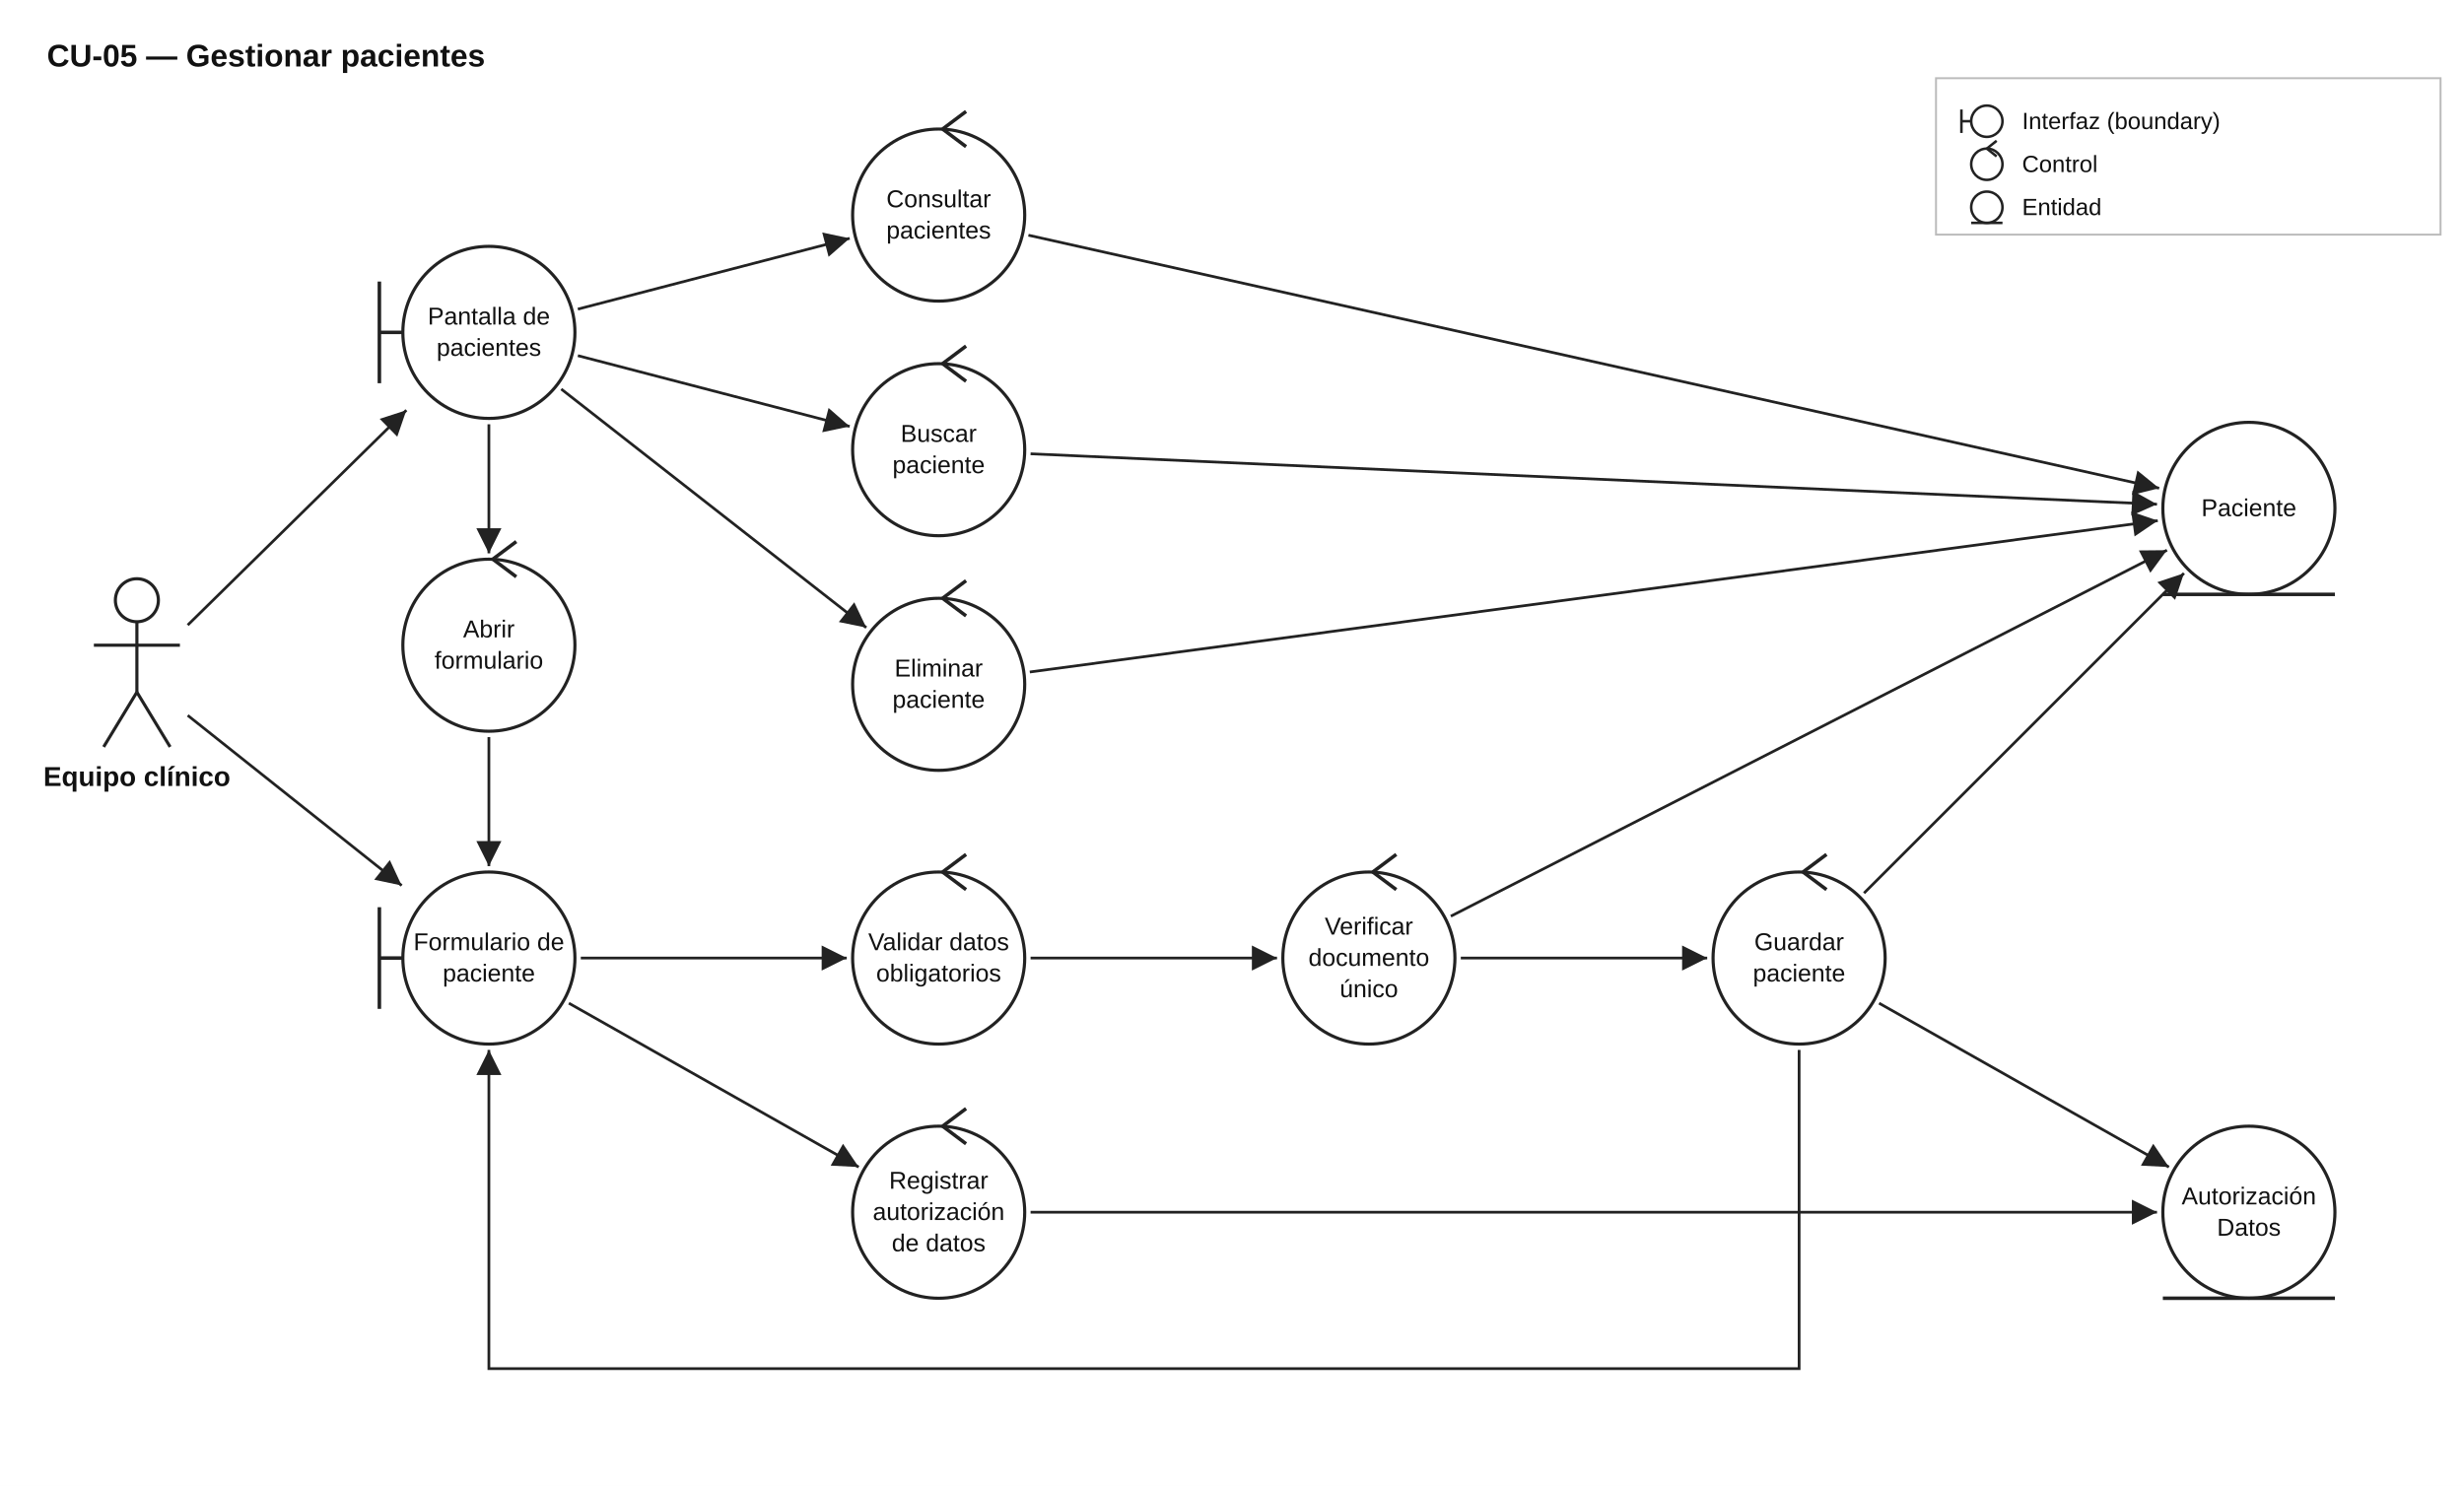
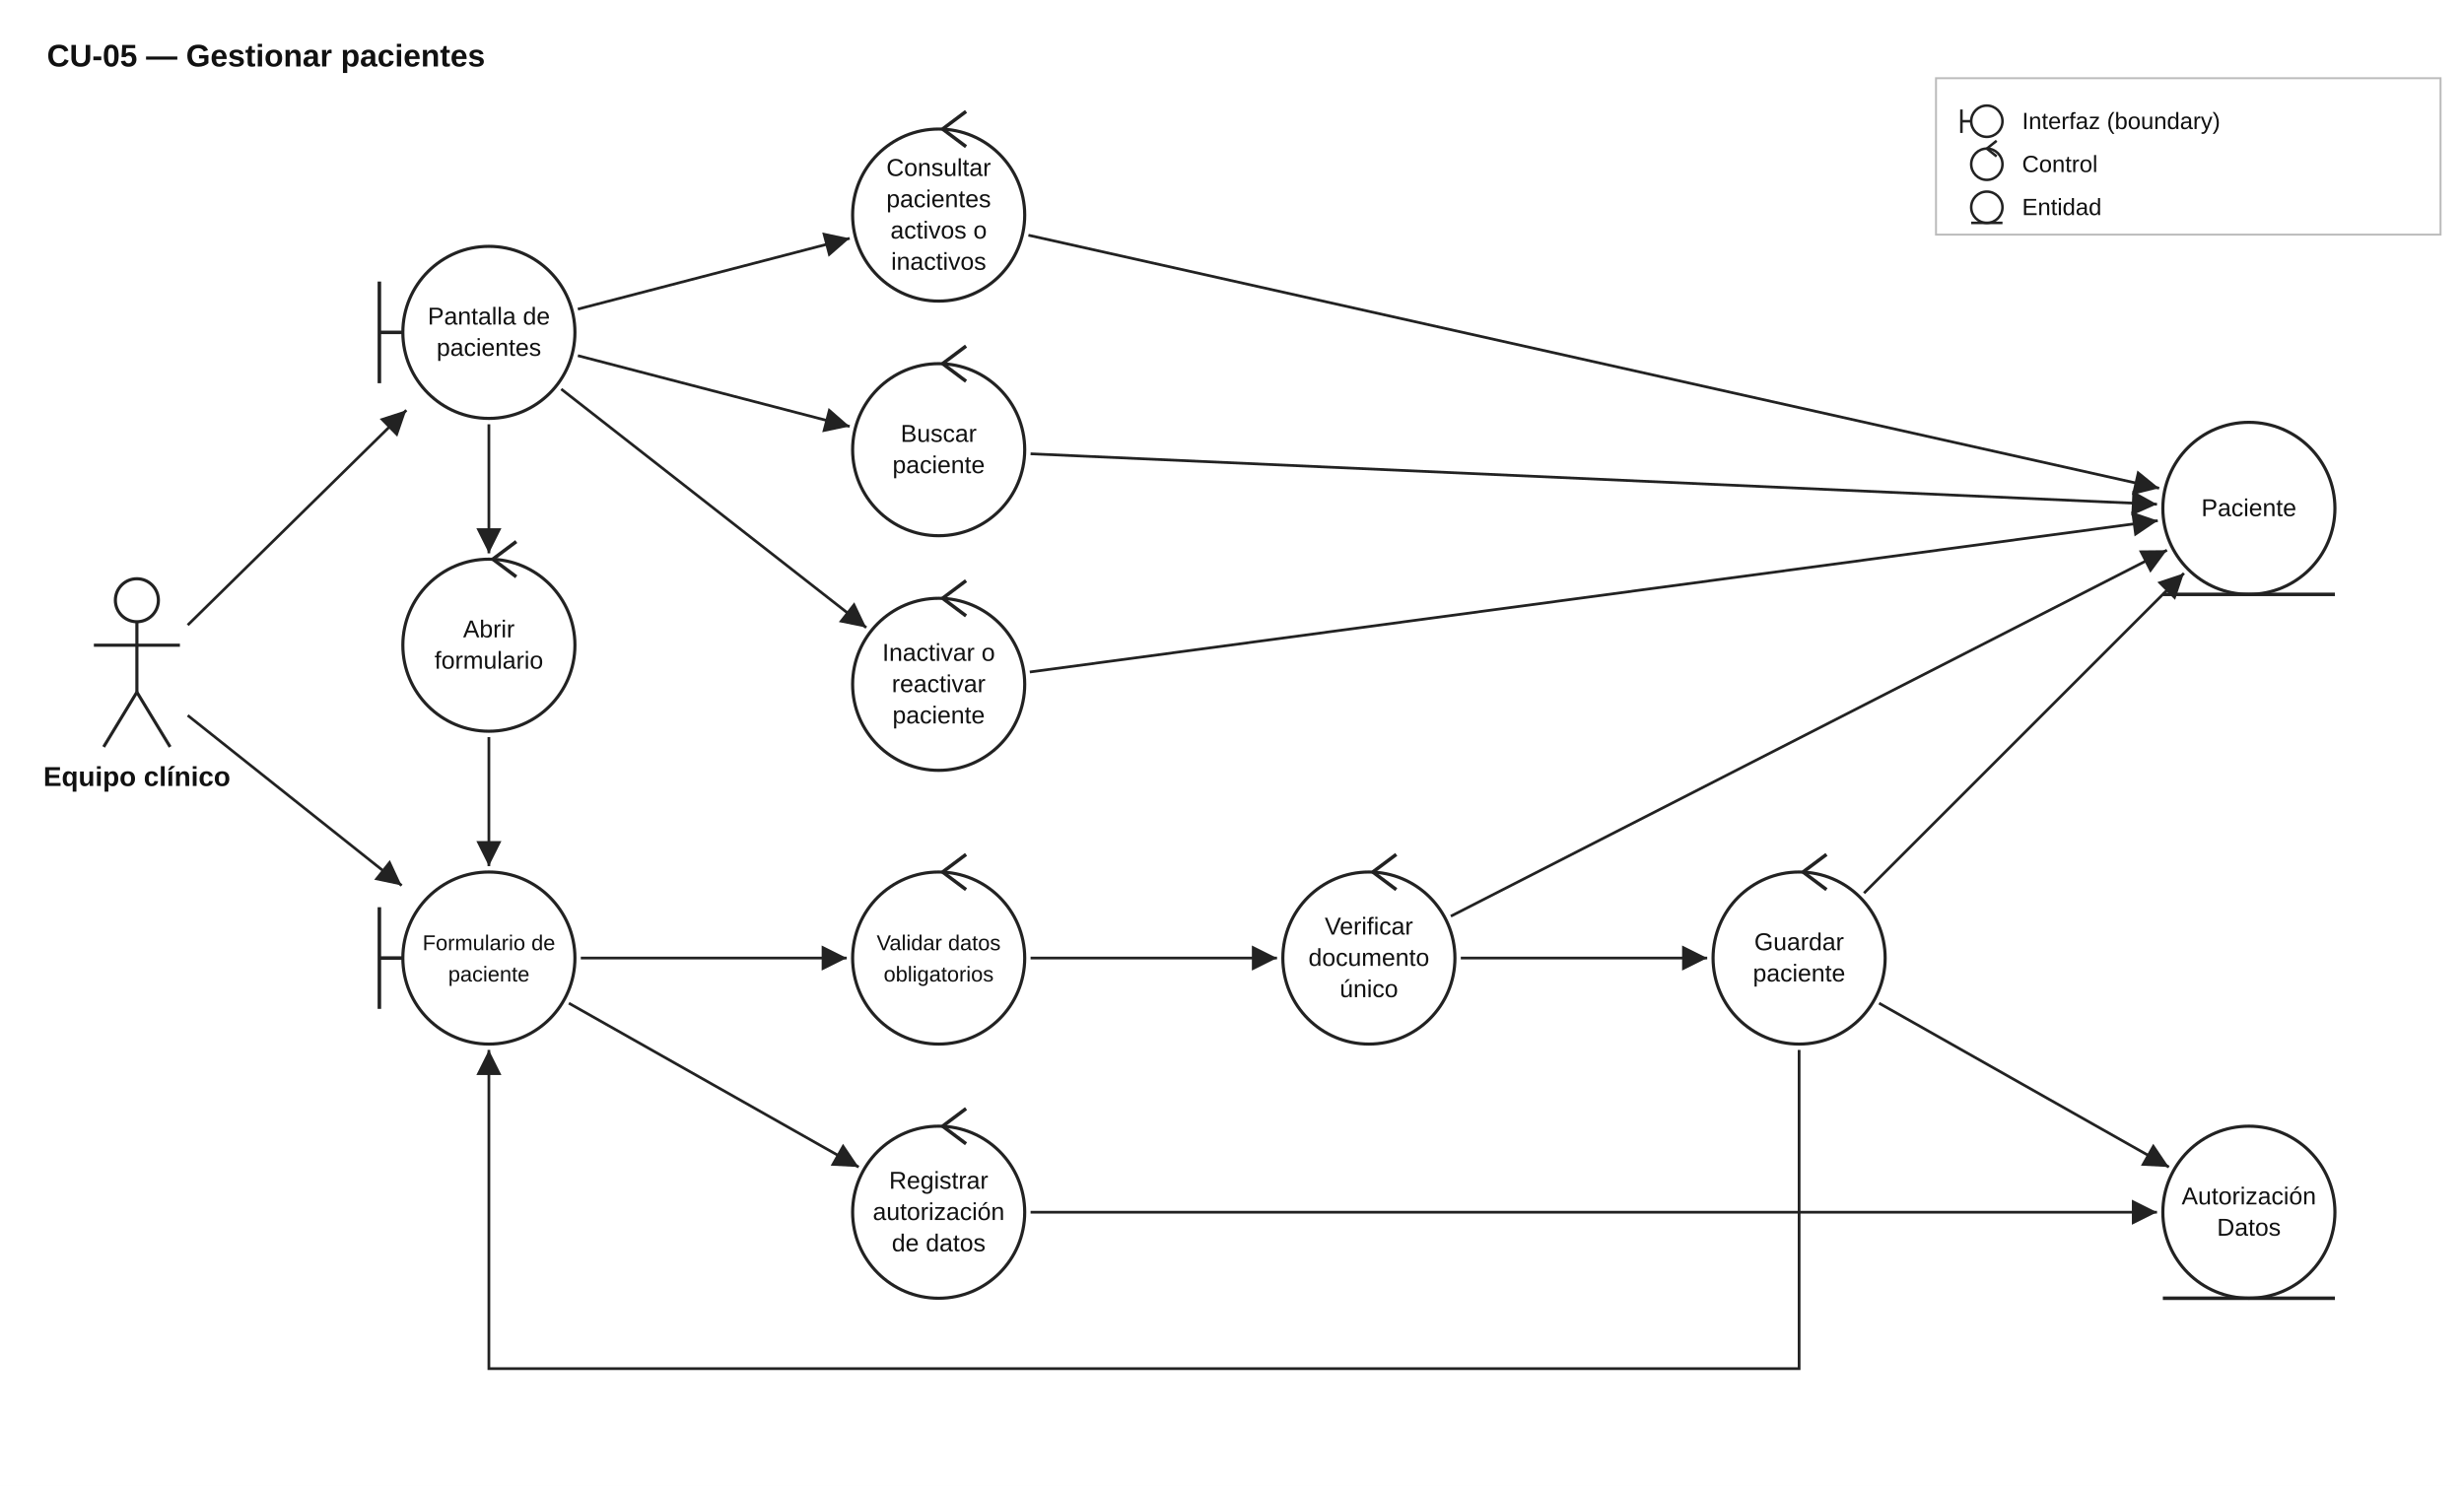
<svg xmlns="http://www.w3.org/2000/svg" width="1260" height="760" viewBox="0 0 1260 760">
  <defs>
    <marker id="ar" viewBox="0 0 12 12" refX="11" refY="6" markerWidth="11" markerHeight="11" orient="auto-start-reverse">
      <path d="M1,1 L11,6 L1,11 Z" fill="#222" />
    </marker>
  </defs>
  <rect width="1260" height="760" fill="#fff" />
  <text x="24.0" y="34.0" font-family="Liberation Sans, Arial, Helvetica, sans-serif" font-size="16" font-weight="bold" font-style="normal" text-anchor="start" fill="#111">CU-05 — Gestionar pacientes</text>
  <path d="M96.0,319.7 L207.8,209.8" fill="none" stroke="#222" stroke-width="1.4" marker-end="url(#ar)" />
  <path d="M96.0,365.9 L205.4,452.9" fill="none" stroke="#222" stroke-width="1.4" marker-end="url(#ar)" />
  <path d="M295.5,158.1 L434.5,121.9" fill="none" stroke="#222" stroke-width="1.4" marker-end="url(#ar)" />
  <path d="M295.5,181.9 L434.5,218.1" fill="none" stroke="#222" stroke-width="1.4" marker-end="url(#ar)" />
  <path d="M287.0,199.0 L443.0,321.0" fill="none" stroke="#222" stroke-width="1.4" marker-end="url(#ar)" />
  <path d="M250.0,217.0 L250.0,283.0" fill="none" stroke="#222" stroke-width="1.4" marker-end="url(#ar)" />
  <path d="M250.0,377.0 L250.0,443.0" fill="none" stroke="#222" stroke-width="1.4" marker-end="url(#ar)" />
  <path d="M525.9,120.3 L1104.1,249.7" fill="none" stroke="#222" stroke-width="1.4" marker-end="url(#ar)" />
  <path d="M527.0,232.1 L1103.0,257.9" fill="none" stroke="#222" stroke-width="1.4" marker-end="url(#ar)" />
  <path d="M526.6,343.7 L1103.4,266.3" fill="none" stroke="#222" stroke-width="1.4" marker-end="url(#ar)" />
  <path d="M297.0,490.0 L433.0,490.0" fill="none" stroke="#222" stroke-width="1.4" marker-end="url(#ar)" />
  <path d="M527.0,490.0 L653.0,490.0" fill="none" stroke="#222" stroke-width="1.4" marker-end="url(#ar)" />
  <path d="M741.9,468.6 L1108.1,281.4" fill="none" stroke="#222" stroke-width="1.4" marker-end="url(#ar)" />
  <path d="M747.0,490.0 L873.0,490.0" fill="none" stroke="#222" stroke-width="1.4" marker-end="url(#ar)" />
  <path d="M953.2,456.8 L1116.8,293.2" fill="none" stroke="#222" stroke-width="1.4" marker-end="url(#ar)" />
  <path d="M960.9,513.1 L1109.1,596.9" fill="none" stroke="#222" stroke-width="1.4" marker-end="url(#ar)" />
  <path d="M290.9,513.1 L439.1,596.9" fill="none" stroke="#222" stroke-width="1.4" marker-end="url(#ar)" />
  <path d="M527.0,620.0 L1103.0,620.0" fill="none" stroke="#222" stroke-width="1.4" marker-end="url(#ar)" />
  <path d="M920.0,537.0 L920.0,700.0 L250.0,700.0 L250.0,537.0" fill="none" stroke="#222" stroke-width="1.4" marker-end="url(#ar)" />
  <circle cx="70" cy="307" r="11" fill="#fff" stroke="#222" stroke-width="1.6" />
  <line x1="70" y1="318" x2="70" y2="354" stroke="#222" stroke-width="1.6" />
  <line x1="48" y1="330" x2="92" y2="330" stroke="#222" stroke-width="1.6" />
  <line x1="70" y1="354" x2="53" y2="382" stroke="#222" stroke-width="1.6" />
  <line x1="70" y1="354" x2="87" y2="382" stroke="#222" stroke-width="1.6" />
  <text x="70.0" y="402.0" font-family="Liberation Sans, Arial, Helvetica, sans-serif" font-size="14" font-weight="bold" font-style="normal" text-anchor="middle" fill="#111">Equipo clínico</text>
  <circle cx="250" cy="170" r="44" fill="#fff" stroke="#222" stroke-width="1.6" />
  <line x1="194" y1="144" x2="194" y2="196" stroke="#222" stroke-width="1.8" />
  <line x1="194" y1="170" x2="206" y2="170" stroke="#222" stroke-width="1.8" />
  <text x="250.0" y="166.0" font-family="Liberation Sans, Arial, Helvetica, sans-serif" font-size="12.5" font-weight="normal" font-style="normal" text-anchor="middle" fill="#111">Pantalla de</text>
  <text x="250.0" y="182.0" font-family="Liberation Sans, Arial, Helvetica, sans-serif" font-size="12.5" font-weight="normal" font-style="normal" text-anchor="middle" fill="#111">pacientes</text>
  <circle cx="250" cy="330" r="44" fill="#fff" stroke="#222" stroke-width="1.6" />
  <path d="M252,286 L264,277 M252,286 L264,295" fill="none" stroke="#222" stroke-width="1.8" />
  <text x="250.0" y="326.0" font-family="Liberation Sans, Arial, Helvetica, sans-serif" font-size="12.5" font-weight="normal" font-style="normal" text-anchor="middle" fill="#111">Abrir</text>
  <text x="250.0" y="342.0" font-family="Liberation Sans, Arial, Helvetica, sans-serif" font-size="12.5" font-weight="normal" font-style="normal" text-anchor="middle" fill="#111">formulario</text>
  <circle cx="250" cy="490" r="44" fill="#fff" stroke="#222" stroke-width="1.6" />
  <line x1="194" y1="464" x2="194" y2="516" stroke="#222" stroke-width="1.8" />
  <line x1="194" y1="490" x2="206" y2="490" stroke="#222" stroke-width="1.8" />
-   <text x="250.0" y="486.0" font-family="Liberation Sans, Arial, Helvetica, sans-serif" font-size="12.5" font-weight="normal" font-style="normal" text-anchor="middle" fill="#111">Formulario de</text>
-   <text x="250.0" y="502.0" font-family="Liberation Sans, Arial, Helvetica, sans-serif" font-size="12.5" font-weight="normal" font-style="normal" text-anchor="middle" fill="#111">paciente</text>
+   <text x="250.0" y="486.0" font-family="Liberation Sans, Arial, Helvetica, sans-serif" font-size="11" font-weight="normal" font-style="normal" text-anchor="middle" fill="#111">Formulario de</text>
+   <text x="250.0" y="502.0" font-family="Liberation Sans, Arial, Helvetica, sans-serif" font-size="11" font-weight="normal" font-style="normal" text-anchor="middle" fill="#111">paciente</text>
  <circle cx="480" cy="110" r="44" fill="#fff" stroke="#222" stroke-width="1.6" />
  <path d="M482,66 L494,57 M482,66 L494,75" fill="none" stroke="#222" stroke-width="1.8" />
-   <text x="480.0" y="106.0" font-family="Liberation Sans, Arial, Helvetica, sans-serif" font-size="12.5" font-weight="normal" font-style="normal" text-anchor="middle" fill="#111">Consultar</text>
-   <text x="480.0" y="122.0" font-family="Liberation Sans, Arial, Helvetica, sans-serif" font-size="12.5" font-weight="normal" font-style="normal" text-anchor="middle" fill="#111">pacientes</text>
+   <text x="480.0" y="90.0" font-family="Liberation Sans, Arial, Helvetica, sans-serif" font-size="12.5" font-weight="normal" font-style="normal" text-anchor="middle" fill="#111">Consultar</text>
+   <text x="480.0" y="106.0" font-family="Liberation Sans, Arial, Helvetica, sans-serif" font-size="12.5" font-weight="normal" font-style="normal" text-anchor="middle" fill="#111">pacientes</text>
+   <text x="480.0" y="122.0" font-family="Liberation Sans, Arial, Helvetica, sans-serif" font-size="12.5" font-weight="normal" font-style="normal" text-anchor="middle" fill="#111">activos o</text>
+   <text x="480.0" y="138.0" font-family="Liberation Sans, Arial, Helvetica, sans-serif" font-size="12.5" font-weight="normal" font-style="normal" text-anchor="middle" fill="#111">inactivos</text>
  <circle cx="480" cy="230" r="44" fill="#fff" stroke="#222" stroke-width="1.6" />
  <path d="M482,186 L494,177 M482,186 L494,195" fill="none" stroke="#222" stroke-width="1.8" />
  <text x="480.0" y="226.0" font-family="Liberation Sans, Arial, Helvetica, sans-serif" font-size="12.5" font-weight="normal" font-style="normal" text-anchor="middle" fill="#111">Buscar</text>
  <text x="480.0" y="242.0" font-family="Liberation Sans, Arial, Helvetica, sans-serif" font-size="12.5" font-weight="normal" font-style="normal" text-anchor="middle" fill="#111">paciente</text>
  <circle cx="480" cy="350" r="44" fill="#fff" stroke="#222" stroke-width="1.6" />
  <path d="M482,306 L494,297 M482,306 L494,315" fill="none" stroke="#222" stroke-width="1.8" />
-   <text x="480.0" y="346.0" font-family="Liberation Sans, Arial, Helvetica, sans-serif" font-size="12.5" font-weight="normal" font-style="normal" text-anchor="middle" fill="#111">Eliminar</text>
-   <text x="480.0" y="362.0" font-family="Liberation Sans, Arial, Helvetica, sans-serif" font-size="12.5" font-weight="normal" font-style="normal" text-anchor="middle" fill="#111">paciente</text>
+   <text x="480.0" y="338.0" font-family="Liberation Sans, Arial, Helvetica, sans-serif" font-size="12.5" font-weight="normal" font-style="normal" text-anchor="middle" fill="#111">Inactivar o</text>
+   <text x="480.0" y="354.0" font-family="Liberation Sans, Arial, Helvetica, sans-serif" font-size="12.5" font-weight="normal" font-style="normal" text-anchor="middle" fill="#111">reactivar</text>
+   <text x="480.0" y="370.0" font-family="Liberation Sans, Arial, Helvetica, sans-serif" font-size="12.5" font-weight="normal" font-style="normal" text-anchor="middle" fill="#111">paciente</text>
  <circle cx="480" cy="490" r="44" fill="#fff" stroke="#222" stroke-width="1.6" />
  <path d="M482,446 L494,437 M482,446 L494,455" fill="none" stroke="#222" stroke-width="1.8" />
-   <text x="480.0" y="486.0" font-family="Liberation Sans, Arial, Helvetica, sans-serif" font-size="12.5" font-weight="normal" font-style="normal" text-anchor="middle" fill="#111">Validar datos</text>
-   <text x="480.0" y="502.0" font-family="Liberation Sans, Arial, Helvetica, sans-serif" font-size="12.5" font-weight="normal" font-style="normal" text-anchor="middle" fill="#111">obligatorios</text>
+   <text x="480.0" y="486.0" font-family="Liberation Sans, Arial, Helvetica, sans-serif" font-size="11" font-weight="normal" font-style="normal" text-anchor="middle" fill="#111">Validar datos</text>
+   <text x="480.0" y="502.0" font-family="Liberation Sans, Arial, Helvetica, sans-serif" font-size="11" font-weight="normal" font-style="normal" text-anchor="middle" fill="#111">obligatorios</text>
  <circle cx="480" cy="620" r="44" fill="#fff" stroke="#222" stroke-width="1.6" />
  <path d="M482,576 L494,567 M482,576 L494,585" fill="none" stroke="#222" stroke-width="1.8" />
  <text x="480.0" y="608.0" font-family="Liberation Sans, Arial, Helvetica, sans-serif" font-size="12.5" font-weight="normal" font-style="normal" text-anchor="middle" fill="#111">Registrar</text>
  <text x="480.0" y="624.0" font-family="Liberation Sans, Arial, Helvetica, sans-serif" font-size="12.5" font-weight="normal" font-style="normal" text-anchor="middle" fill="#111">autorización</text>
  <text x="480.0" y="640.0" font-family="Liberation Sans, Arial, Helvetica, sans-serif" font-size="12.5" font-weight="normal" font-style="normal" text-anchor="middle" fill="#111">de datos</text>
  <circle cx="700" cy="490" r="44" fill="#fff" stroke="#222" stroke-width="1.6" />
  <path d="M702,446 L714,437 M702,446 L714,455" fill="none" stroke="#222" stroke-width="1.8" />
  <text x="700.0" y="478.0" font-family="Liberation Sans, Arial, Helvetica, sans-serif" font-size="12.5" font-weight="normal" font-style="normal" text-anchor="middle" fill="#111">Verificar</text>
  <text x="700.0" y="494.0" font-family="Liberation Sans, Arial, Helvetica, sans-serif" font-size="12.5" font-weight="normal" font-style="normal" text-anchor="middle" fill="#111">documento</text>
  <text x="700.0" y="510.0" font-family="Liberation Sans, Arial, Helvetica, sans-serif" font-size="12.5" font-weight="normal" font-style="normal" text-anchor="middle" fill="#111">único</text>
  <circle cx="920" cy="490" r="44" fill="#fff" stroke="#222" stroke-width="1.6" />
  <path d="M922,446 L934,437 M922,446 L934,455" fill="none" stroke="#222" stroke-width="1.8" />
  <text x="920.0" y="486.0" font-family="Liberation Sans, Arial, Helvetica, sans-serif" font-size="12.5" font-weight="normal" font-style="normal" text-anchor="middle" fill="#111">Guardar</text>
  <text x="920.0" y="502.0" font-family="Liberation Sans, Arial, Helvetica, sans-serif" font-size="12.5" font-weight="normal" font-style="normal" text-anchor="middle" fill="#111">paciente</text>
  <circle cx="1150" cy="260" r="44" fill="#fff" stroke="#222" stroke-width="1.6" />
  <line x1="1106" y1="304" x2="1194" y2="304" stroke="#222" stroke-width="1.8" />
  <text x="1150.0" y="264.0" font-family="Liberation Sans, Arial, Helvetica, sans-serif" font-size="12.5" font-weight="normal" font-style="normal" text-anchor="middle" fill="#111">Paciente</text>
  <circle cx="1150" cy="620" r="44" fill="#fff" stroke="#222" stroke-width="1.6" />
  <line x1="1106" y1="664" x2="1194" y2="664" stroke="#222" stroke-width="1.8" />
  <text x="1150.0" y="616.0" font-family="Liberation Sans, Arial, Helvetica, sans-serif" font-size="12.5" font-weight="normal" font-style="normal" text-anchor="middle" fill="#111">Autorización</text>
  <text x="1150.0" y="632.0" font-family="Liberation Sans, Arial, Helvetica, sans-serif" font-size="12.5" font-weight="normal" font-style="normal" text-anchor="middle" fill="#111">Datos</text>
  <rect x="990" y="40" width="258" height="80" fill="#fff" stroke="#bbb" stroke-width="1" />
  <circle cx="1016" cy="62" r="8" fill="#fff" stroke="#222" stroke-width="1.3" />
  <line x1="1003" y1="56" x2="1003" y2="68" stroke="#222" stroke-width="1.3" />
  <line x1="1003" y1="62" x2="1008" y2="62" stroke="#222" stroke-width="1.3" />
  <text x="1034.0" y="66.0" font-family="Liberation Sans, Arial, Helvetica, sans-serif" font-size="12" font-weight="normal" font-style="normal" text-anchor="start" fill="#111">Interfaz (boundary)</text>
  <circle cx="1016" cy="84" r="8" fill="#fff" stroke="#222" stroke-width="1.3" />
  <path d="M1016,76 L1021,72 M1016,76 L1021,80" fill="none" stroke="#222" stroke-width="1.3" />
  <text x="1034.0" y="88.0" font-family="Liberation Sans, Arial, Helvetica, sans-serif" font-size="12" font-weight="normal" font-style="normal" text-anchor="start" fill="#111">Control</text>
  <circle cx="1016" cy="106" r="8" fill="#fff" stroke="#222" stroke-width="1.3" />
  <line x1="1008" y1="114" x2="1024" y2="114" stroke="#222" stroke-width="1.3" />
  <text x="1034.0" y="110.0" font-family="Liberation Sans, Arial, Helvetica, sans-serif" font-size="12" font-weight="normal" font-style="normal" text-anchor="start" fill="#111">Entidad</text>
</svg>
